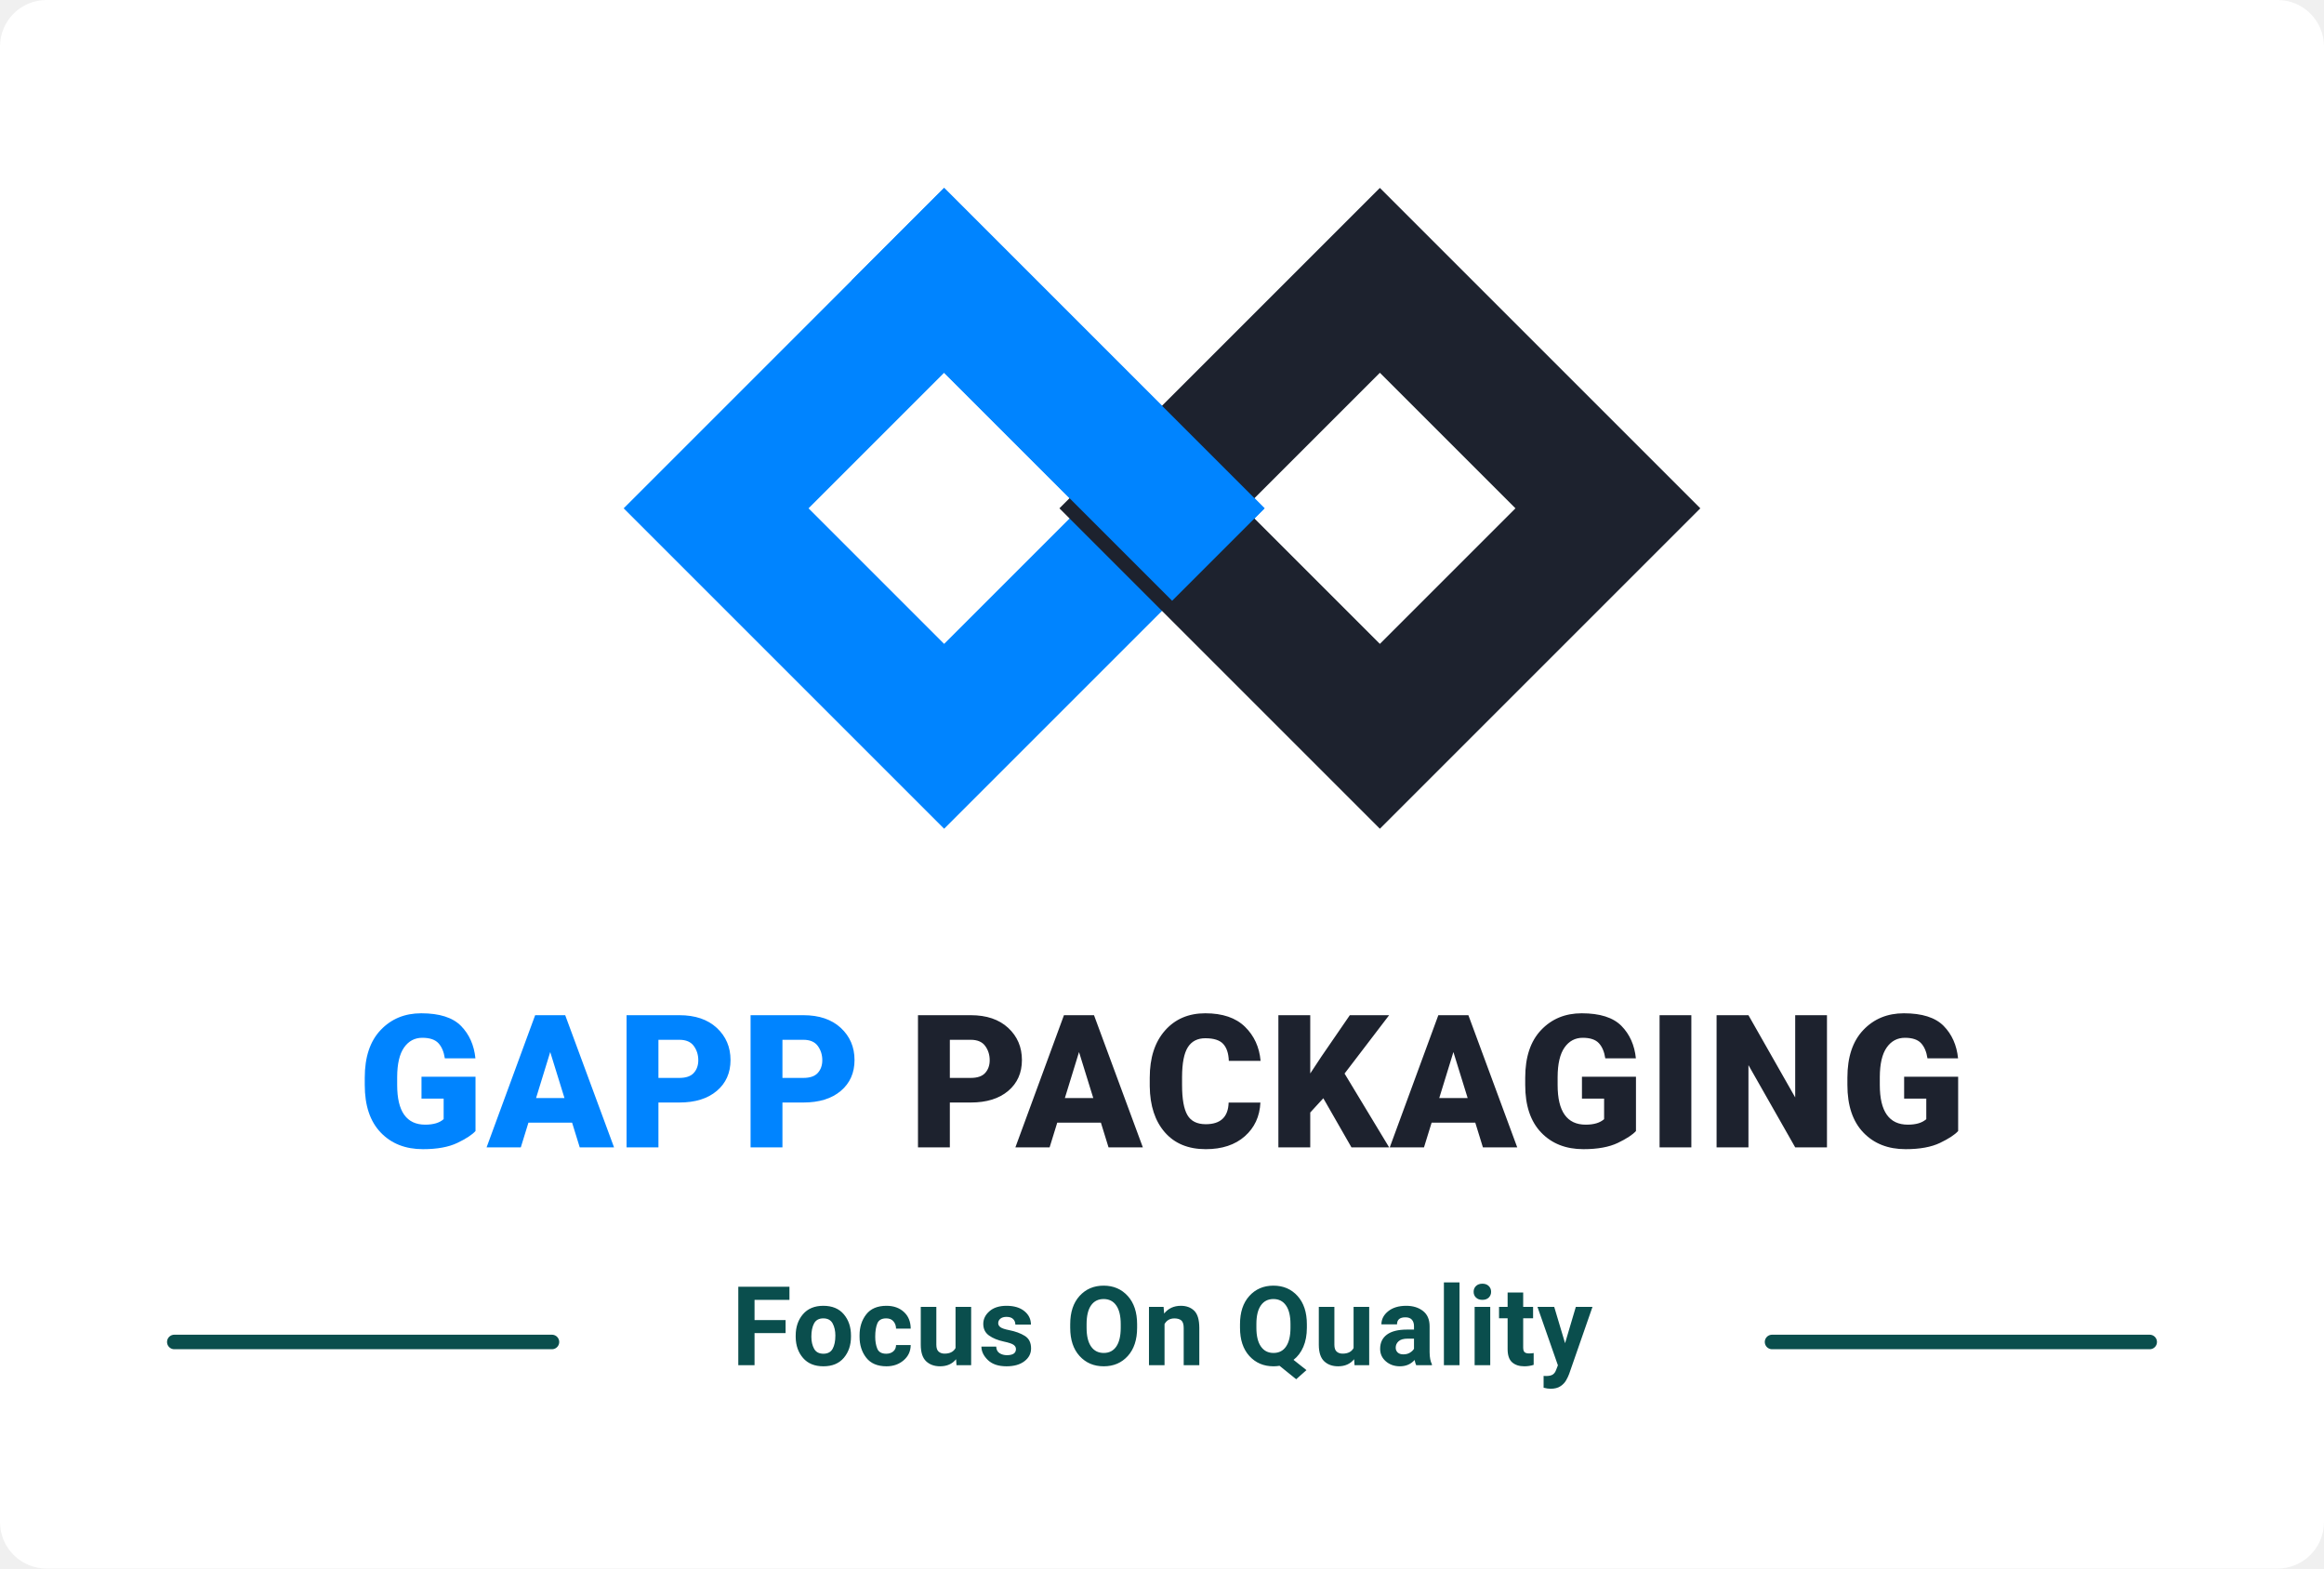
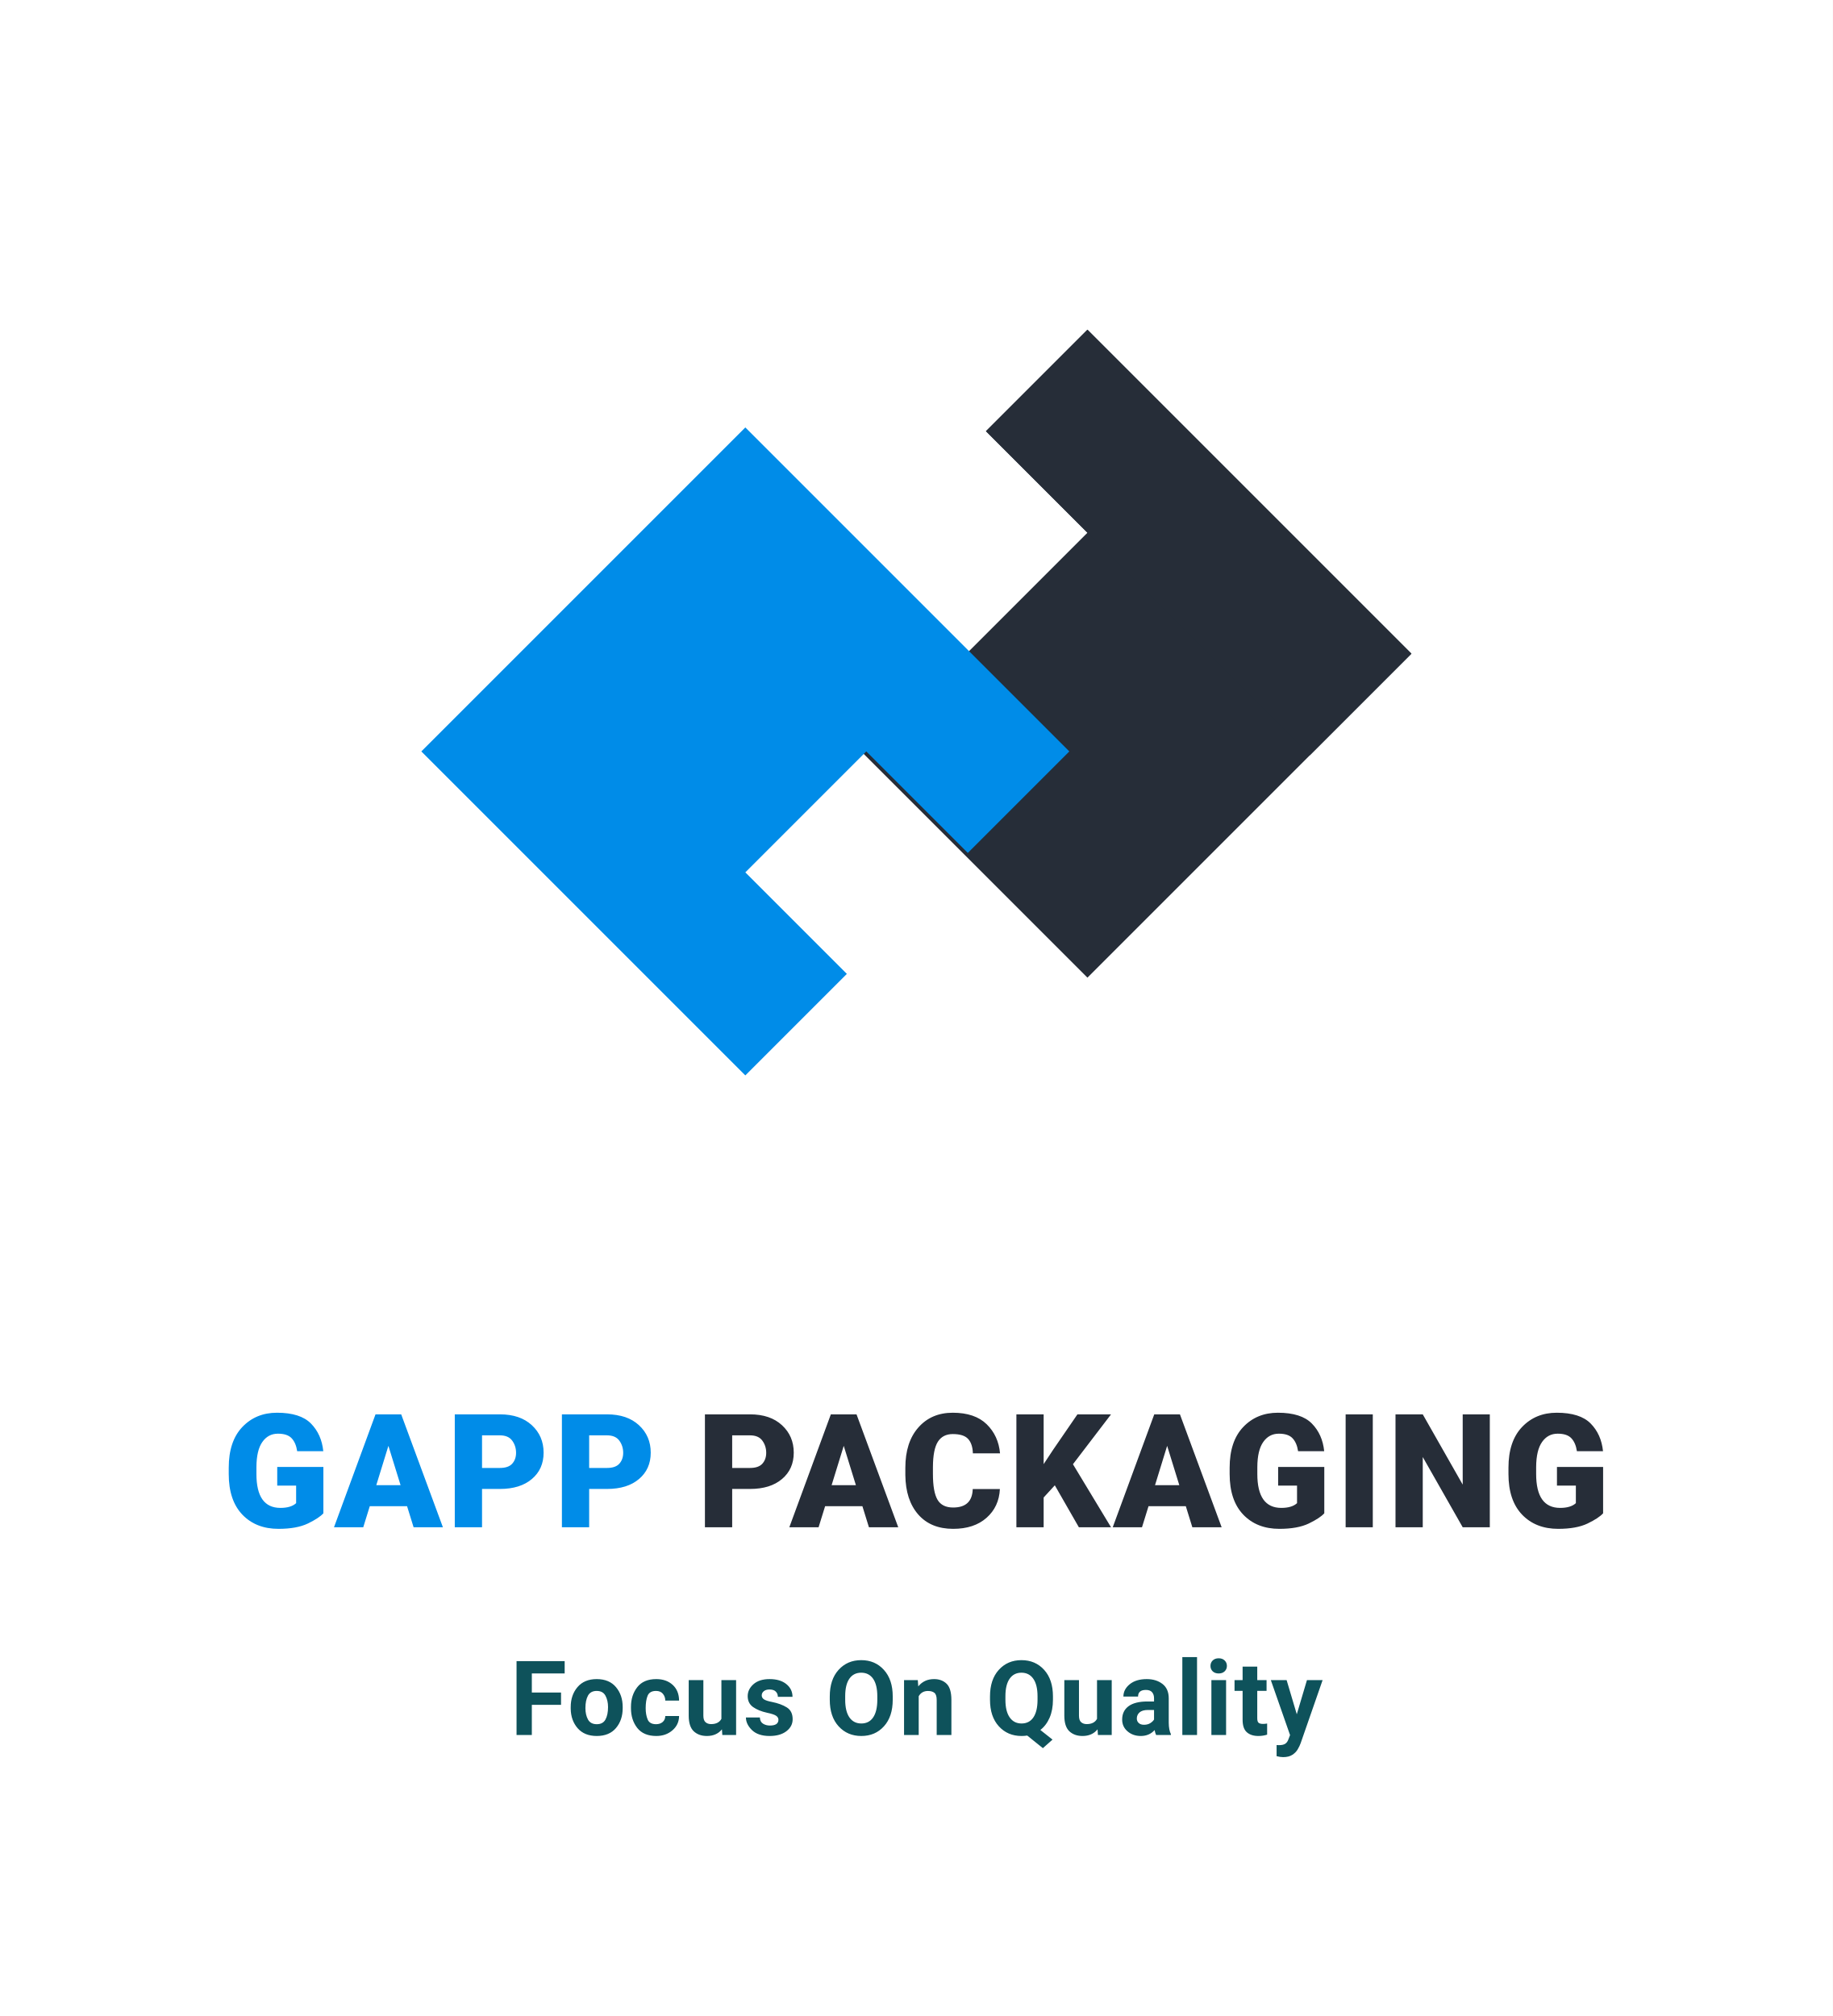
- <svg xmlns="http://www.w3.org/2000/svg" viewBox="0 0 800 540" width="100%" height="100%">
-   <rect width="100%" height="100%" fill="#FFFFFF" rx="16" />
+ <svg xmlns="http://www.w3.org/2000/svg" viewBox="0 0 600 660" width="100%" height="100%">
  <defs>
    <style>
-       .blue-brand { fill: #0084FF; }
-       .dark-brand { fill: #1D222E; }
-       .font-main {
-         font-family: 'Plus Jakarta Sans', system-ui, -apple-system, BlinkMacSystemFont, 'Segoe UI', Roboto, 'Helvetica Neue', Arial, sans-serif;
-         font-weight: 900;
+       .blue-color { fill: #008CE8; }
+       .dark-color { fill: #262D38; }
+       .tagline-color { fill: #0E525B; }
+       .font-title {
+         font-family: -apple-system, BlinkMacSystemFont, 'Segoe UI', Roboto, 'Helvetica Neue', Arial, sans-serif;
+         font-weight: 800;
      }
-       .font-tag {
-         font-family: 'Plus Jakarta Sans', system-ui, -apple-system, BlinkMacSystemFont, 'Segoe UI', Roboto, 'Helvetica Neue', Arial, sans-serif;
-         font-weight: 700;
+       .font-sub {
+         font-family: -apple-system, BlinkMacSystemFont, 'Segoe UI', Roboto, 'Helvetica Neue', Arial, sans-serif;
+         font-weight: 600;
      }
    </style>
  </defs>
-   <g id="interlocking-mark">
-     <g transform="translate(325, 175) rotate(45)">
-       <path class="blue-brand" fill-rule="evenodd" d="         M -78 -78         H 78         V 78         H -78         Z         M -33 -33         V 33         H 33         V -33         Z       " />
+   <rect width="100%" height="100%" fill="#FFFFFF" />
+   <g id="brand-symbol" transform="translate(300, 230)">
+     <g transform="translate(56, -16) rotate(45)">
+       <path fill="#262D38" d="         M -75 -75         L 75 -75         L 75 75         L -75 75         L -75 28         L -28 28         L -28 -28         L -75 -28         Z       " />
    </g>
-     <g transform="translate(475, 175) rotate(45)">
-       <path class="dark-brand" fill-rule="evenodd" d="         M -78 -78         H 78         V 78         H -78         Z         M -33 -33         V 33         H 33         V -33         Z       " />
+     <g transform="translate(-56, 16) rotate(45)">
+       <path fill="#008CE8" d="         M -75 -75         L 75 -75         L 75 -28         L 28 -28         L 28 28         L 75 28         L 75 75         L -75 75         Z       " />
    </g>
-     <g transform="translate(325, 175) rotate(45)">
-       <path class="blue-brand" d="         M -78 -78         H 78         V -33         H -78         Z       " />
+     <g transform="translate(56, -16) rotate(45)">
+       <path fill="#262D38" d="         M -75 -75         L 75 -75         L 75 -28         L -75 -28         Z       " />
    </g>
  </g>
-   <g transform="translate(400, 395)" text-anchor="middle">
-     <text class="font-main" font-size="64" letter-spacing="1">
-       <tspan class="blue-brand">GAPP </tspan>
-       <tspan class="dark-brand">PACKAGING</tspan>
+   <g transform="translate(300, 500)" text-anchor="middle">
+     <text class="font-title" font-size="52" letter-spacing="1.2">
+       <tspan class="blue-color">GAPP </tspan>
+       <tspan class="dark-color">PACKAGING</tspan>
    </text>
  </g>
-   <g transform="translate(400, 470)">
-     <line x1="-340" y1="-8" x2="-210" y2="-8" stroke="#0A4E4D" stroke-width="5" stroke-linecap="round" />
-     <text text-anchor="middle" class="font-tag" fill="#0A4E4D" font-size="38" letter-spacing="0.5">
+   <g transform="translate(300, 568)" text-anchor="middle">
+     <text class="font-sub tagline-color" font-size="34" letter-spacing="0.5">
      Focus On Quality
    </text>
-     <line x1="210" y1="-8" x2="340" y2="-8" stroke="#0A4E4D" stroke-width="5" stroke-linecap="round" />
  </g>
</svg>
